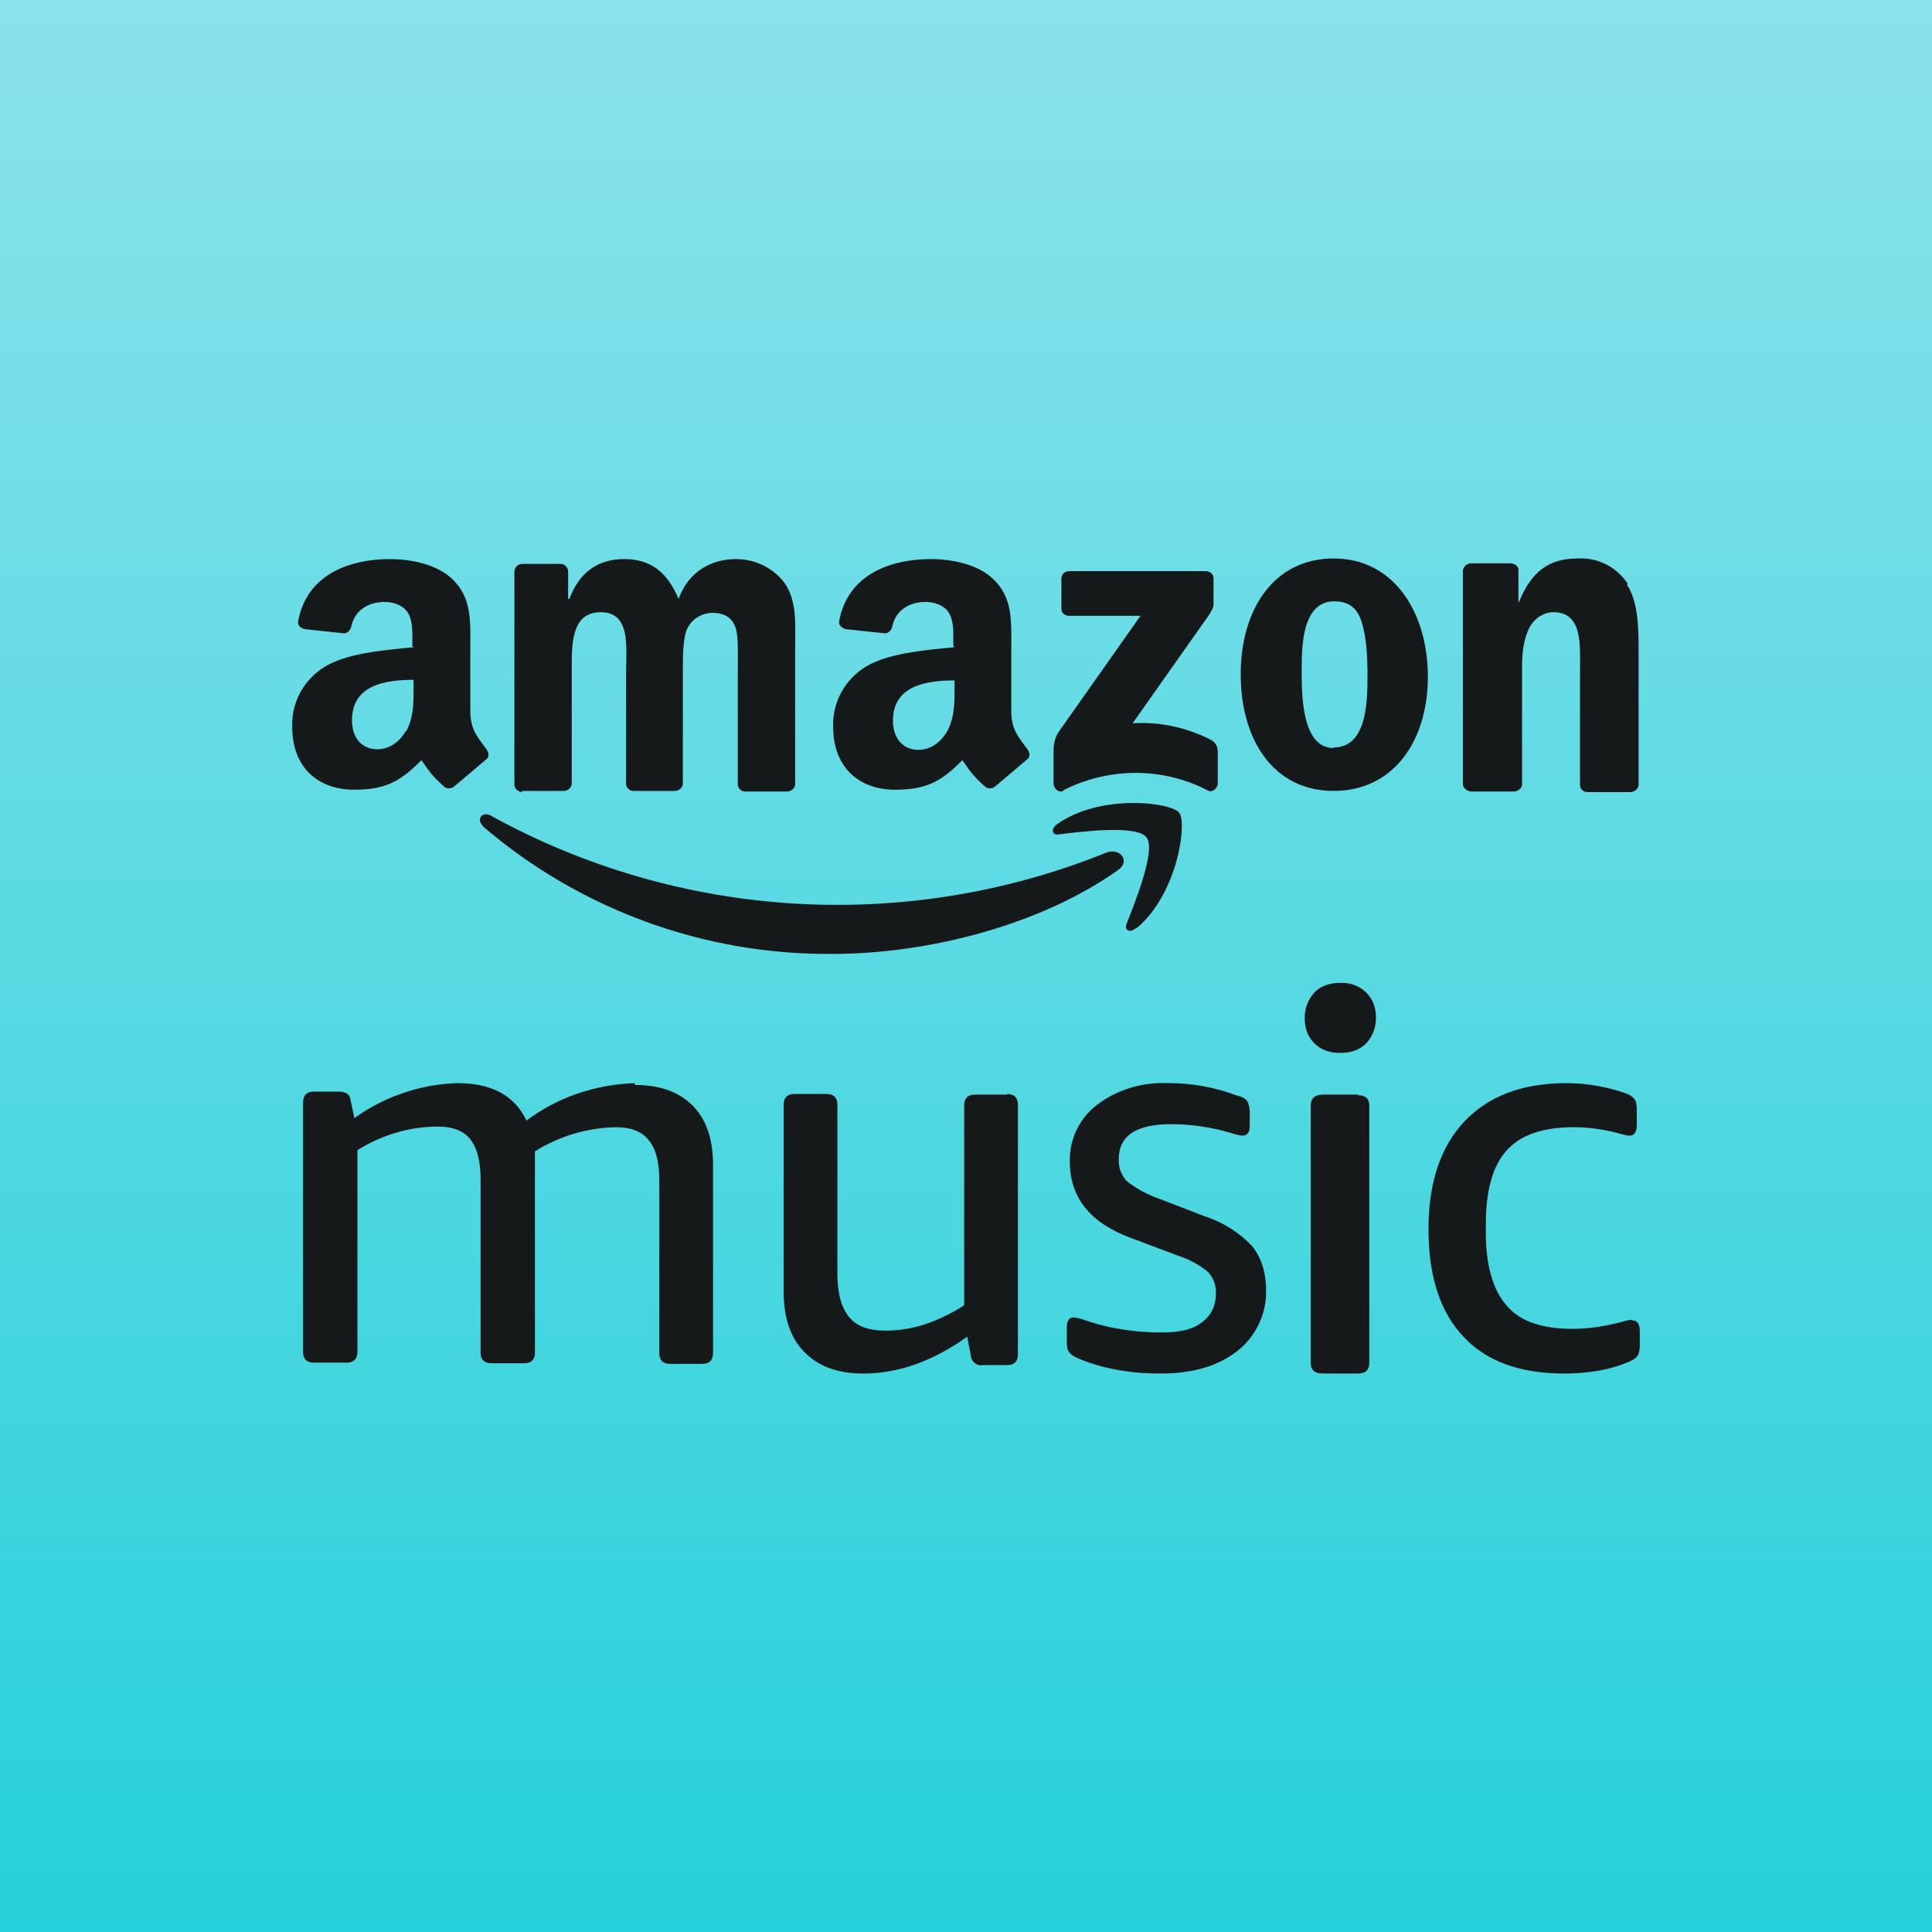
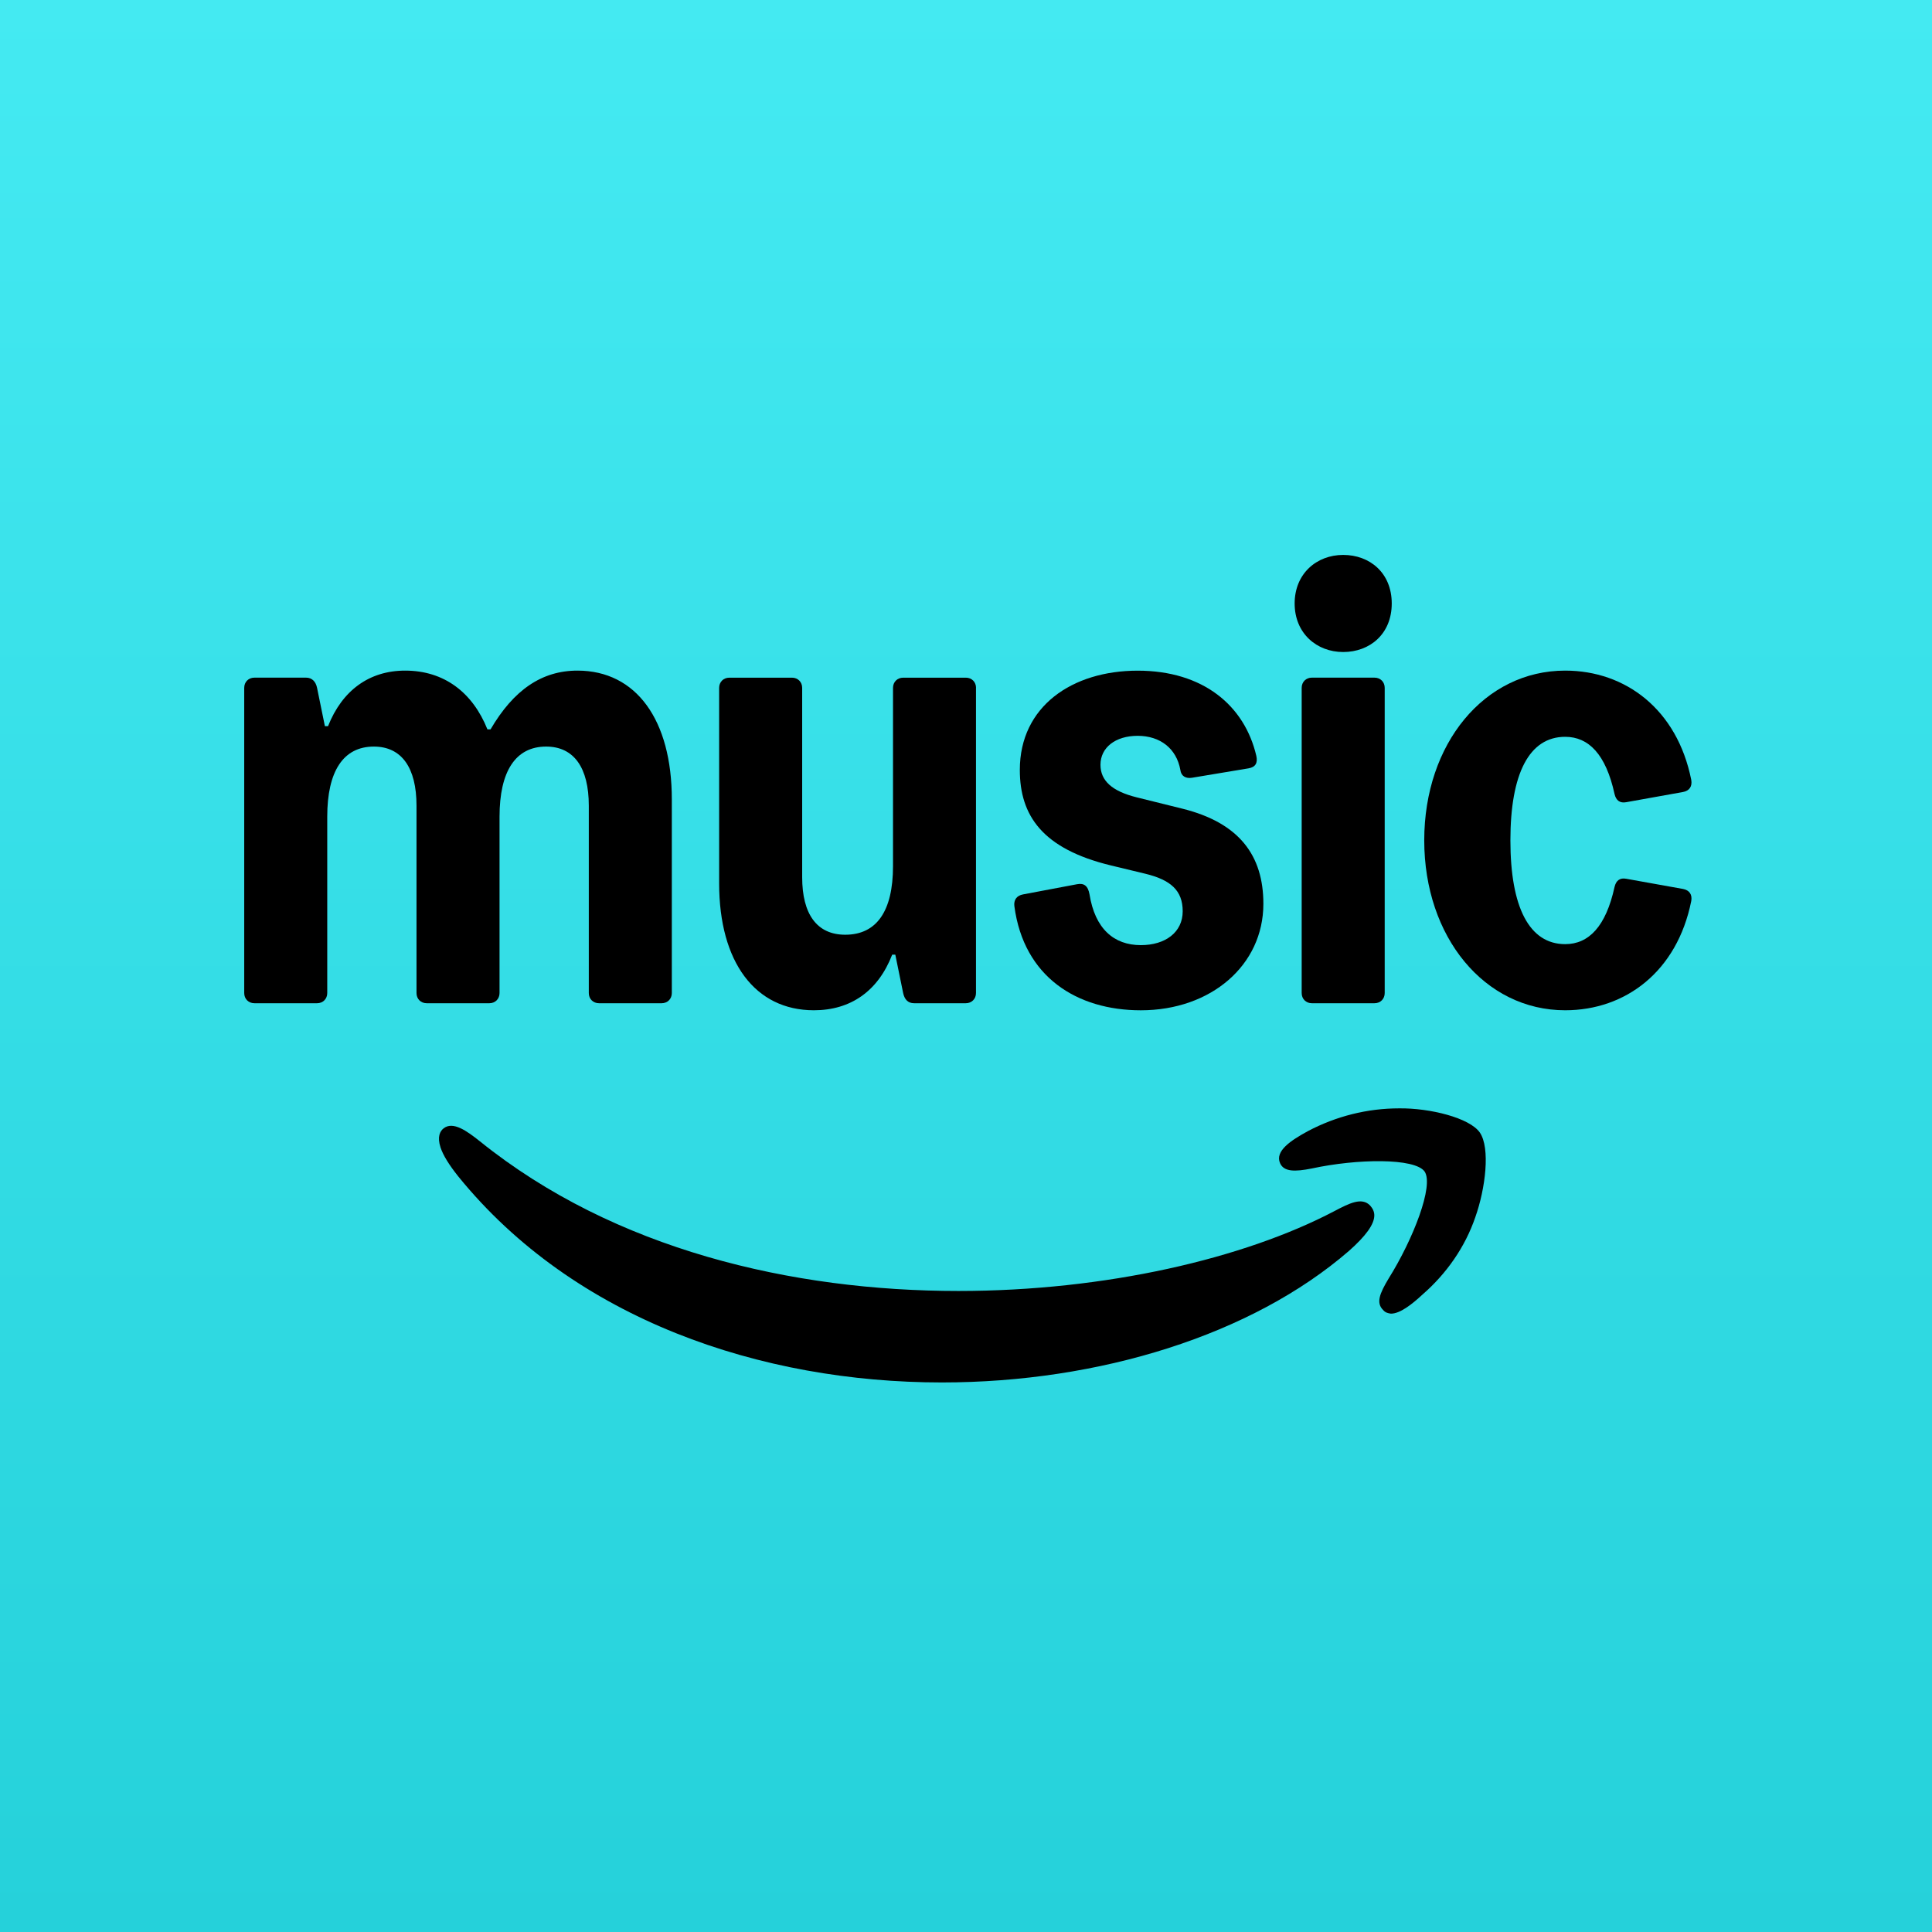
<svg xmlns="http://www.w3.org/2000/svg" viewBox="0 0 32 32">
  <defs>
-     <linearGradient id="c" x1="16" x2="16" y1="-.03" y2="31.97" gradientUnits="userSpaceOnUse">
-       <stop stop-color="#8BE2EB" />
+     <linearGradient id="am" x1="16" x2="16" y1="0" y2="32" gradientUnits="userSpaceOnUse">
+       <stop stop-color="#44EAF2" />
      <stop offset="1" stop-color="#25D1DA" />
    </linearGradient>
  </defs>
-   <path fill="url(#c)" d="M0 0h32v32H0z" />
-   <path fill="#15191A" d="M18.83 15.37c.67-.56.84-1.74.7-1.91-.13-.17-1.3-.32-2.02.19-.11.08-.09.19.03.17.4-.05 1.29-.16 1.45.05.16.2-.18 1.05-.33 1.43-.04.11.05.16.16.07m8.14-5.7a.923.923 0 0 0-.83-.42c-.49 0-.77.23-.97.72h-.01v-.54c-.01-.06-.06-.09-.12-.1h-.66a.14.14 0 0 0-.14.12v3.53c0 .07.06.12.13.13h.71c.08 0 .14-.06.14-.12v-1.9c0-.24.01-.45.11-.67.08-.17.24-.28.41-.28.49 0 .44.56.44.95v1.92c0 .06.06.11.12.11H27c.07 0 .13-.05.14-.11v-2.22c0-.34 0-.82-.19-1.1m-7.01 10.45-.7-.27c-.21-.07-.4-.17-.57-.3a.497.497 0 0 1-.14-.37c0-.39.29-.58.87-.58.33 0 .66.05.97.14.09.03.17.05.21.05.08 0 .12-.06.12-.16v-.24c0-.07-.02-.13-.04-.17a.26.26 0 0 0-.16-.09c-.37-.14-.75-.21-1.14-.21-.43-.02-.85.1-1.19.36-.29.22-.46.57-.45.94 0 .59.33 1.01 1 1.26l.77.29c.19.06.36.15.51.27.09.09.14.21.14.35 0 .22-.08.38-.23.49-.15.12-.37.17-.67.17-.42 0-.84-.06-1.23-.19a.865.865 0 0 0-.23-.06c-.07 0-.11.06-.11.16v.25c0 .08.01.13.04.17.02.03.08.07.15.1.4.17.86.25 1.36.25.53 0 .95-.12 1.27-.37.31-.24.49-.62.48-1.01 0-.3-.08-.54-.23-.73-.21-.22-.47-.39-.77-.49m-2.36-7.06c.75-.38 1.64-.39 2.39 0 .08.05.17-.04.17-.11v-.53c0-.08-.03-.15-.12-.2-.4-.2-.84-.3-1.29-.27l1.17-1.66c.11-.15.17-.24.17-.31v-.43c0-.07-.06-.12-.13-.12h-2.26c-.07 0-.13.05-.13.12v.5c0 .08.06.12.13.12h1.18l-1.36 1.93c-.08.12-.08.26-.08.34v.51c0 .07.08.16.16.12m4.48-.71c-.54 0-.53-.91-.53-1.33 0-.42.03-1.1.54-1.1.22 0 .37.09.45.33.09.28.1.62.1.92 0 .44-.02 1.17-.56 1.17m0-3.13c-.99 0-1.54.84-1.54 1.92s.54 1.93 1.54 1.93 1.56-.84 1.56-1.89c0-1.05-.55-1.96-1.56-1.96Zm.11 7.03c-.18 0-.33.05-.43.16-.1.11-.16.25-.16.42 0 .17.05.31.16.42.11.11.25.16.43.16s.32-.05.43-.16c.1-.11.16-.25.16-.42 0-.17-.05-.31-.16-.42a.573.573 0 0 0-.43-.16Zm.29 1.85h-.58c-.13 0-.2.06-.2.18v4.26c0 .12.06.18.2.18h.58c.13 0 .19-.06.19-.18v-4.25c0-.12-.06-.18-.19-.18M6.72 12.11c-.11.19-.28.3-.47.3-.26 0-.42-.19-.42-.48 0-.57.52-.67 1.02-.67v.14c0 .26 0 .48-.12.71m.12-1.39c-.39.04-.91.08-1.28.23-.45.17-.75.61-.73 1.09 0 .69.45 1.04 1.02 1.04.49 0 .75-.11 1.12-.49.12.17.17.26.39.45.05.03.12.02.16-.02l.52-.44c.06-.04.05-.12 0-.18-.12-.17-.26-.3-.26-.62v-1.04c0-.44.03-.84-.3-1.15-.26-.25-.7-.33-1.03-.33-.65 0-1.37.24-1.52 1.02-.02.08.04.12.1.14l.66.07c.06 0 .11-.06.12-.12.06-.27.29-.4.55-.4.14 0 .3.05.38.17.09.14.08.33.08.48v.08l.02.02Zm3.67 7.22c-.65.02-1.28.23-1.8.62-.2-.42-.58-.62-1.15-.62-.61.02-1.2.22-1.7.58l-.06-.28c-.01-.07-.03-.11-.07-.13a.265.265 0 0 0-.14-.03h-.4c-.12 0-.18.06-.18.18v4.13c0 .12.06.18.18.18h.54c.12 0 .18-.06.18-.18v-3.34c.4-.25.86-.39 1.33-.39.25 0 .43.07.54.21.11.14.17.36.17.66v2.87c0 .12.06.18.18.18h.54c.12 0 .18-.06.18-.18v-3.33c.4-.25.86-.39 1.34-.4.25 0 .43.07.54.21.12.14.18.36.18.66v2.87c0 .12.06.18.18.18h.53c.12 0 .18-.06.18-.18v-3.12c0-.42-.11-.75-.34-.98-.23-.23-.55-.34-.96-.34m6.17.16h-.53c-.12 0-.18.06-.18.18v3.31c-.44.28-.87.42-1.3.42-.28 0-.48-.07-.61-.23-.12-.15-.19-.38-.19-.7V18.3c0-.12-.06-.18-.18-.18h-.53c-.12 0-.18.06-.18.18v3.09c0 .43.11.77.34 1 .23.24.55.36.98.36.59 0 1.16-.21 1.72-.61l.06.31c0 .05.03.1.07.13.04.03.09.04.14.03h.39c.12 0 .18-.06.18-.18V18.3c0-.12-.06-.18-.18-.18m10.34 3.74s-.09.01-.14.03c-.3.08-.58.12-.83.12-.5 0-.87-.12-1.09-.38-.23-.26-.35-.66-.35-1.22v-.12c0-.57.11-.97.34-1.23.23-.26.6-.39 1.12-.39.26 0 .52.04.77.11.07.02.12.03.15.03.08 0 .12-.06.12-.18v-.25c0-.08-.01-.14-.04-.18a.307.307 0 0 0-.14-.09 2.97 2.97 0 0 0-.98-.17c-.73 0-1.29.21-1.69.63-.4.42-.6 1.02-.6 1.79s.19 1.37.58 1.78c.38.41.94.61 1.67.61.4 0 .75-.06 1.06-.19.07-.03.12-.06.15-.1.03-.05.04-.11.04-.17v-.24c0-.12-.04-.18-.12-.18M8.65 13.1h.69c.07 0 .13-.06.13-.12v-1.87c0-.41-.02-.97.48-.97s.42.58.42.97v1.87c0 .07.06.12.12.12h.69c.07 0 .13-.06.13-.12v-1.87c0-.2 0-.5.06-.67.07-.17.23-.28.42-.29.2 0 .36.07.41.31.03.14.02.51.02.66v1.87c0 .07.06.12.12.12h.69c.08 0 .14-.06.14-.12v-2.23c0-.38.04-.81-.18-1.11-.19-.25-.49-.39-.8-.39-.41 0-.79.21-.95.66-.19-.45-.47-.66-.9-.66-.43 0-.74.21-.91.66h-.02v-.46c0-.06-.06-.12-.12-.12h-.64c-.07 0-.13.06-.13.13V13c0 .06.06.11.12.12m7.17-1.72c0 .26 0 .48-.12.71-.11.19-.28.31-.48.31-.26 0-.42-.2-.42-.48 0-.57.52-.67 1.02-.67v.14-.01Zm0-.68c-.4.04-.91.08-1.28.23-.45.17-.75.61-.73 1.09 0 .69.45 1.04 1.02 1.04.49 0 .75-.11 1.12-.49.12.17.17.26.39.45.05.03.12.02.16-.02l.52-.44c.06-.04.05-.12 0-.18-.12-.17-.26-.3-.26-.62v-1.04c0-.44.03-.84-.3-1.15-.26-.25-.7-.33-1.03-.33-.65 0-1.37.24-1.52 1.02-.02.08.05.12.1.14l.66.07c.06 0 .11-.06.12-.12.06-.27.29-.4.55-.4.14 0 .3.05.38.17.09.14.08.33.08.48v.08l.02.02Zm-7.82 2.96a8.785 8.785 0 0 0 5.79 2.12c1.6 0 3.46-.48 4.74-1.39.21-.15.03-.37-.19-.29a11.892 11.892 0 0 1-10.2-.61c-.14-.08-.25.06-.13.17" />
+   <path fill="url(#am)" d="M0 0h32v32H0z" />
+   <g fill="#000">
+     <g transform="translate(-6.6527 -10.9225) scale(0.0443044)">
+       <path d="M301.64,497.24c14.49,0,25.18,8.09,30.74,21.96h1.17c8.64-14.75,19.17-21.96,32.49-21.96,21.96,0,35.28,18.44,35.28,48.16v72.38c0,2.2-1.61,3.81-3.81,3.81h-23.42c-2.2,0-3.81-1.61-3.81-3.81v-70.04c0-14.2-5.56-22.1-15.95-22.1-11.42,0-17.42,9.22-17.42,26.2v65.94c0,2.2-1.61,3.81-3.81,3.81h-23.42c-2.2,0-3.81-1.61-3.81-3.81v-70.04c0-14.2-5.56-22.1-15.95-22.1-11.42,0-17.42,9.22-17.42,26.2v65.94c0,2.2-1.61,3.81-3.81,3.81h-23.42c-2.2,0-3.81-1.61-3.81-3.81v-114.1c0-2.2,1.61-3.81,3.81-3.81h19.32c2.2,0,3.62,1.46,4.1,3.81l2.93,14.34h1.17c5.27-13.32,15.37-20.78,28.84-20.78Z" />
+       <path d="M515.03,503.68v114.1c0,2.2-1.61,3.81-3.81,3.81h-19.32c-2.34,0-3.59-1.46-4.1-3.81l-2.93-14.34h-1.17c-5.27,13.61-15.52,20.78-29.27,20.78-21.96,0-35.42-18-35.42-47.42v-73.11c0-2.2,1.61-3.81,3.81-3.81h23.42c2.2,0,3.81,1.61,3.81,3.81v70.77c0,13.91,5.56,21.52,16.1,21.52,11.71,0,17.86-8.78,17.86-25.62v-66.67c0-2.2,1.61-3.81,3.81-3.81h23.42c2.2,0,3.81,1.61,3.81,3.81Z" />
+       <path d="M591.43,534.35c-1.46-8.05-7.61-12.73-15.95-12.73s-13.91,4.39-13.91,10.83c0,6,4.39,9.88,13.47,12.15l17.13,4.25c21.22,5.27,30.3,17.42,30.3,35.57,0,22.98-19.61,39.81-45.81,39.81-23.86,0-43.77-12.44-47.28-38.93-.29-2.34.88-3.95,3.22-4.39l20.2-3.81c2.63-.51,4.1.59,4.68,3.81,2.05,12.81,9.08,18.96,19.17,18.96,9.22,0,15.66-4.83,15.66-12.66s-4.54-11.75-14.05-14.05l-12.73-3.07c-25.76-6.22-34.11-18.74-34.11-35.72,0-23.79,19.61-37.11,44.06-37.11s39.96,13.03,44.35,31.84c.59,2.63-.29,4.24-2.93,4.68l-21.08,3.51c-2.34.4-4.1-.59-4.39-2.93Z" />
+       <path d="M652.31,453.99c9.95,0,18.15,6.73,18.15,18.15s-8.2,18.15-18.15,18.15-18.15-7.03-18.15-18.15,8.2-18.15,18.15-18.15ZM636.79,617.78v-114.1c0-2.2,1.61-3.81,3.81-3.81h23.42c2.2,0,3.81,1.61,3.81,3.81v114.1c0,2.2-1.61,3.81-3.81,3.81h-23.42c-2.2,0-3.81-1.61-3.81-3.81Z" />
+       <path d="M782.43,583.38c-5.27,26.35-24.59,40.84-47.13,40.84-30.15,0-52.69-27.37-52.69-63.53s22.54-63.45,52.69-63.45c22.54,0,41.86,14.49,47.13,40.84.44,2.49-.73,4.1-3.07,4.54l-21.22,3.81c-2.34.44-3.81-.59-4.39-3.07-3.22-14.78-9.66-21.37-18.44-21.37-13.47,0-20.49,13.76-20.49,38.72s7.03,38.79,20.49,38.79c8.78,0,15.22-6.59,18.44-21.37.59-2.49,2.05-3.51,4.39-3.07l21.22,3.81c2.34.44,3.51,2.05,3.07,4.54Z" />
+     </g>
+     <g transform="translate(-6.0955 -9.9728) scale(0.0428241)">
+       <path d="M637.43,682.76c1.47,3.36,5.71,3.36,12.29,2.05,17.56-3.8,39.8-4.1,43.61,1.17,3.66,5.41-4.39,26.17-13.9,41.38-3.51,5.85-4.98,9.5-2.05,12.28.73.88,1.76,1.17,2.93,1.32,3.51,0,8.05-3.51,12.29-7.46,9.22-8.04,16.39-18.28,20.34-29.83,3.95-11.11,5.85-26.76,1.76-32.75-3.95-5.7-19.32-9.5-31.17-9.36-12.44,0-24.44,3.07-35.27,8.77-6.73,3.66-12.87,7.75-10.83,12.43Z" />
+       <path d="M312.7,676.62c1.01,3.08,3.37,6.87,6.88,11.26,44.93,55.42,117.22,79.69,187.03,79.69,61.03,0,120-18.42,157.47-50.88,6.44-5.7,9.8-10.24,9.8-13.74,0-1.46-.59-2.63-1.61-3.8-3.22-3.36-8.05-.88-13.9,2.19-34.83,18.28-88.39,30.85-145.32,30.85-64.24,0-133.03-15.94-185.12-57.9-4.97-3.95-10.39-7.9-14.05-4.97-1.32,1.02-2.51,3.22-1.17,7.31Z" />
+     </g>
+   </g>
</svg>
